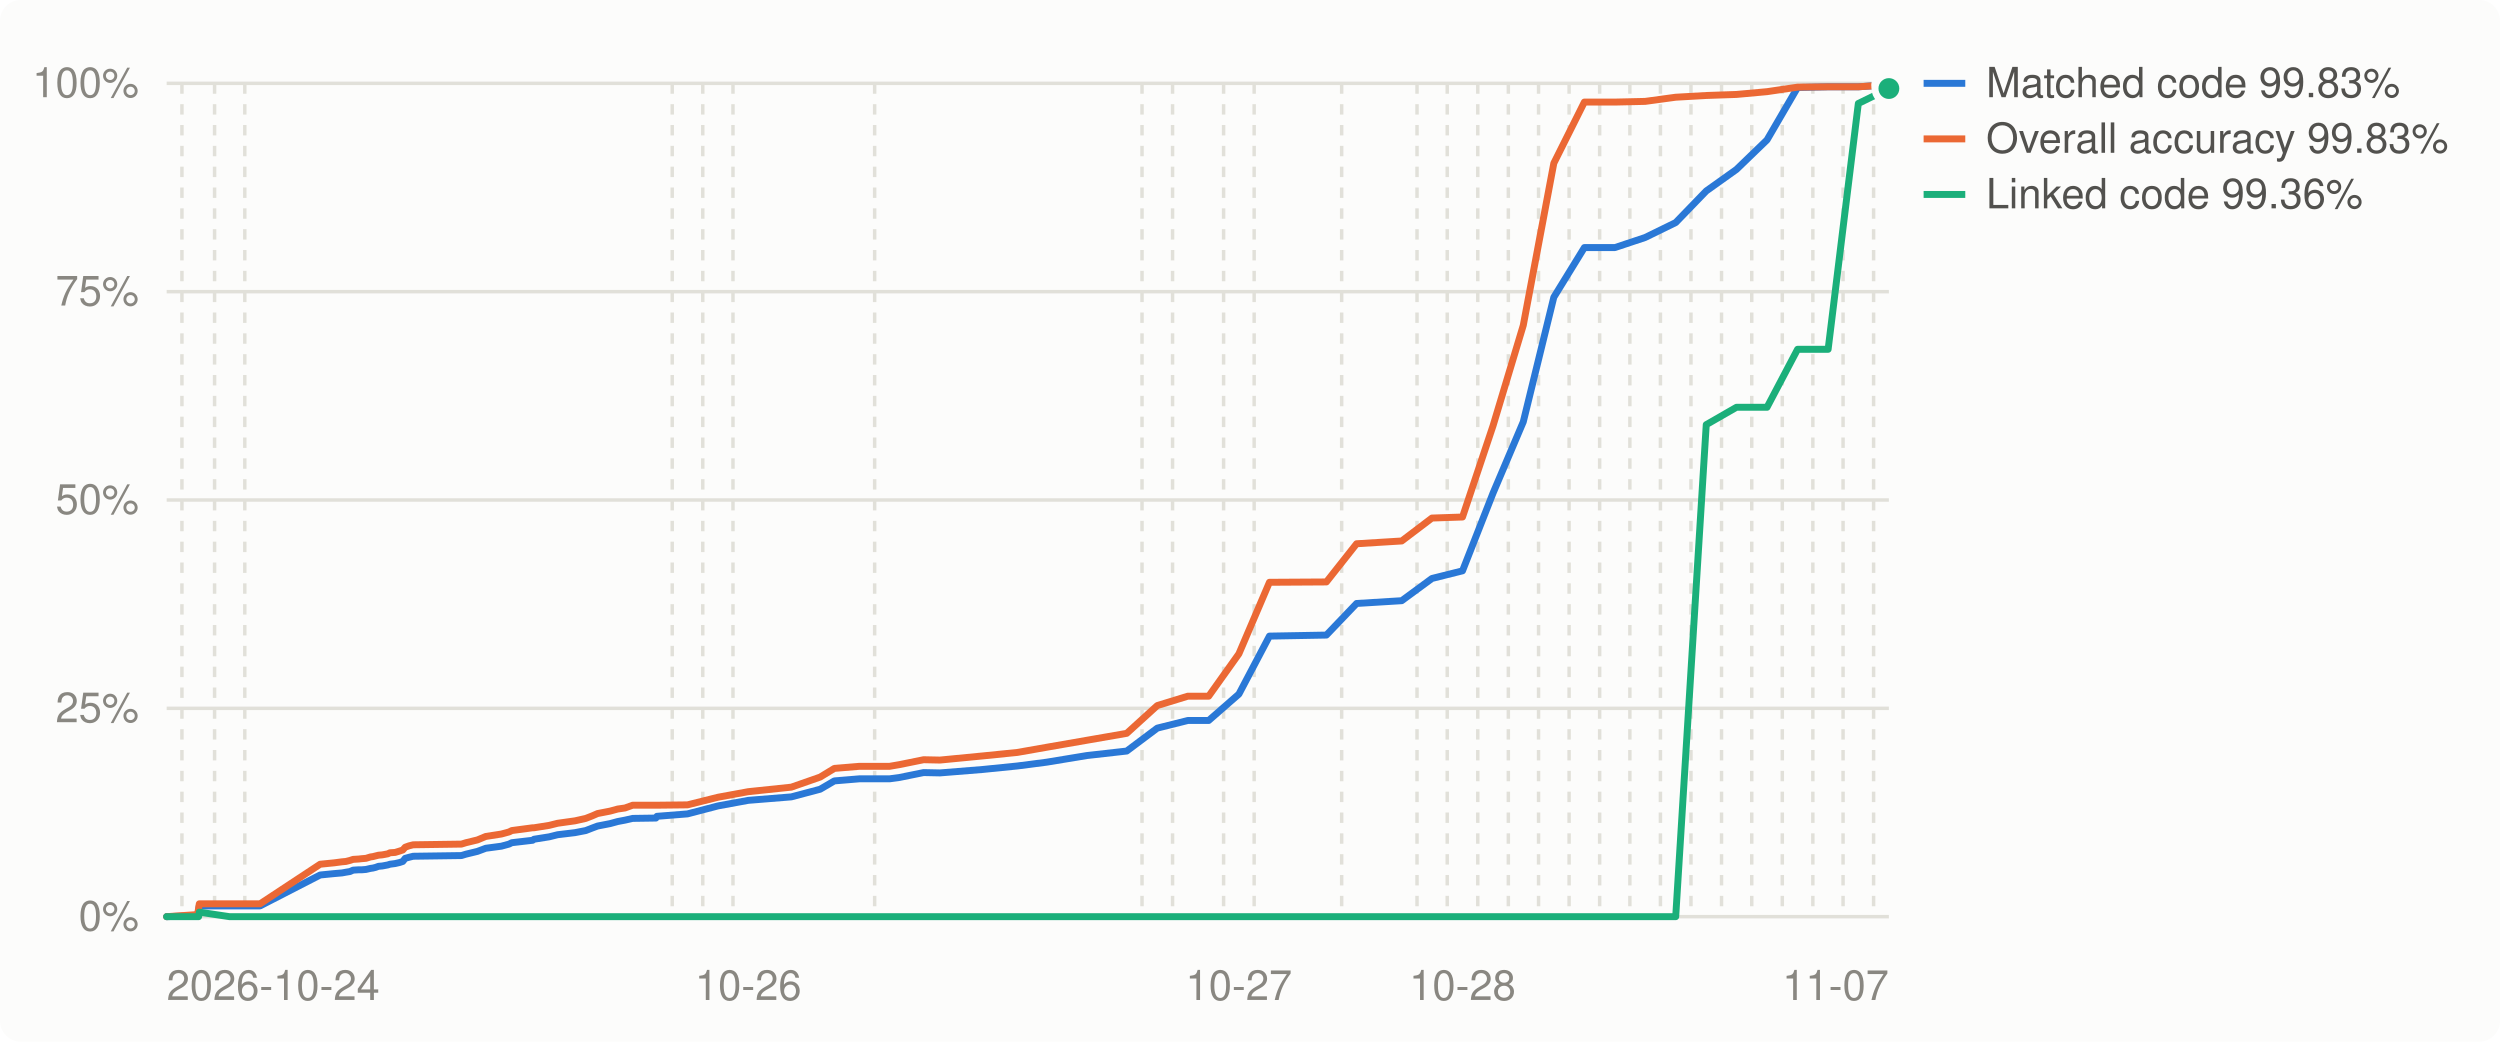
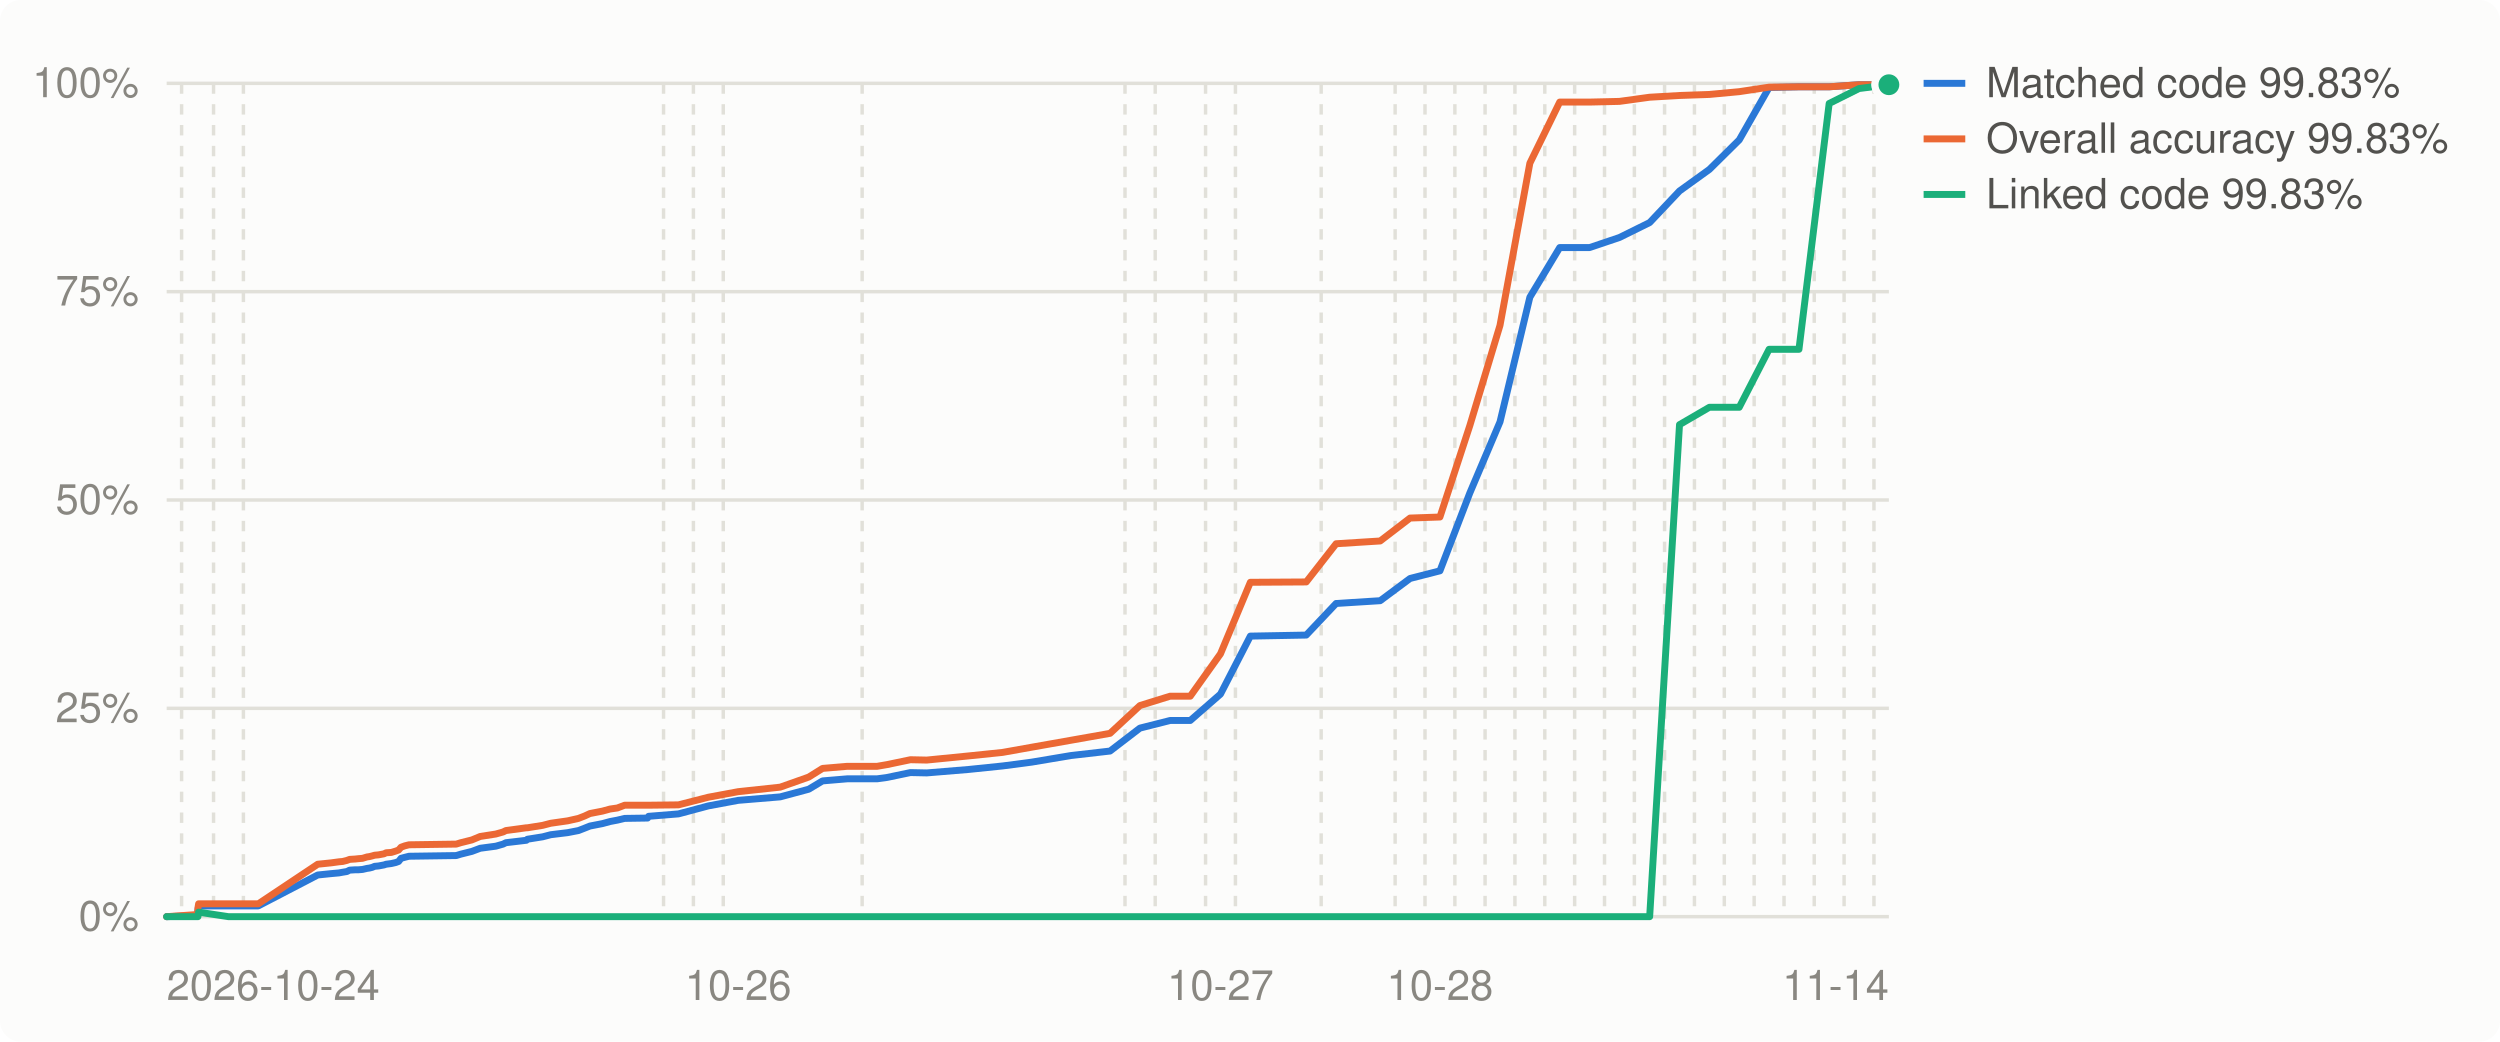
<svg xmlns="http://www.w3.org/2000/svg" viewBox="0 0 720 300" width="720" height="300" role="img" aria-label="Decompilation progress over time (USA)">
  <style>
.bg{fill:#fcfcfb}.grid{stroke:#e1e0d9}.muted{fill:#898781}.lbl{fill:#52514e}.ln0{stroke:#2a78d6}.dot0{fill:#2a78d6;stroke:#fcfcfb}.ln1{stroke:#eb6834}.dot1{fill:#eb6834;stroke:#fcfcfb}.ln2{stroke:#1baf7a}.dot2{fill:#1baf7a;stroke:#fcfcfb}
@media (prefers-color-scheme: dark){.bg{fill:#1a1a19}.grid{stroke:#2c2c2a}.muted{fill:#898781}.lbl{fill:#c3c2b7}.ln0{stroke:#3987e5}.dot0{fill:#3987e5;stroke:#1a1a19}.ln1{stroke:#d95926}.dot1{fill:#d95926;stroke:#1a1a19}.ln2{stroke:#199e70}.dot2{fill:#199e70;stroke:#1a1a19}}
text{font:12px -apple-system,BlinkMacSystemFont,'Segoe UI',Helvetica,Arial,sans-serif}
</style>
  <rect class="bg" width="720" height="300" rx="6" />
  <line x1="48" x2="544" y1="264.0" y2="264.0" class="grid" stroke-width="1" />
  <text x="40" y="268.0" class="muted" text-anchor="end">0%</text>
  <line x1="48" x2="544" y1="204.0" y2="204.0" class="grid" stroke-width="1" />
  <text x="40" y="208.0" class="muted" text-anchor="end">25%</text>
  <line x1="48" x2="544" y1="144.0" y2="144.0" class="grid" stroke-width="1" />
  <text x="40" y="148.0" class="muted" text-anchor="end">50%</text>
  <line x1="48" x2="544" y1="84.0" y2="84.0" class="grid" stroke-width="1" />
  <text x="40" y="88.0" class="muted" text-anchor="end">75%</text>
  <line x1="48" x2="544" y1="24.0" y2="24.0" class="grid" stroke-width="1" />
  <text x="40" y="28.0" class="muted" text-anchor="end">100%</text>
-   <line x1="52.4" x2="52.4" y1="24" y2="264" class="grid" stroke-width="1" stroke-dasharray="3 3" />
-   <line x1="61.8" x2="61.8" y1="24" y2="264" class="grid" stroke-width="1" stroke-dasharray="3 3" />
-   <line x1="70.5" x2="70.5" y1="24" y2="264" class="grid" stroke-width="1" stroke-dasharray="3 3" />
-   <line x1="193.6" x2="193.6" y1="24" y2="264" class="grid" stroke-width="1" stroke-dasharray="3 3" />
-   <line x1="202.4" x2="202.4" y1="24" y2="264" class="grid" stroke-width="1" stroke-dasharray="3 3" />
-   <line x1="211.1" x2="211.1" y1="24" y2="264" class="grid" stroke-width="1" stroke-dasharray="3 3" />
-   <line x1="251.9" x2="251.9" y1="24" y2="264" class="grid" stroke-width="1" stroke-dasharray="3 3" />
-   <line x1="328.9" x2="328.9" y1="24" y2="264" class="grid" stroke-width="1" stroke-dasharray="3 3" />
-   <line x1="337.7" x2="337.7" y1="24" y2="264" class="grid" stroke-width="1" stroke-dasharray="3 3" />
-   <line x1="352.4" x2="352.4" y1="24" y2="264" class="grid" stroke-width="1" stroke-dasharray="3 3" />
-   <line x1="361.2" x2="361.2" y1="24" y2="264" class="grid" stroke-width="1" stroke-dasharray="3 3" />
-   <line x1="386.4" x2="386.4" y1="24" y2="264" class="grid" stroke-width="1" stroke-dasharray="3 3" />
-   <line x1="408.1" x2="408.1" y1="24" y2="264" class="grid" stroke-width="1" stroke-dasharray="3 3" />
-   <line x1="416.8" x2="416.8" y1="24" y2="264" class="grid" stroke-width="1" stroke-dasharray="3 3" />
-   <line x1="425.6" x2="425.6" y1="24" y2="264" class="grid" stroke-width="1" stroke-dasharray="3 3" />
-   <line x1="434.4" x2="434.4" y1="24" y2="264" class="grid" stroke-width="1" stroke-dasharray="3 3" />
-   <line x1="443.1" x2="443.1" y1="24" y2="264" class="grid" stroke-width="1" stroke-dasharray="3 3" />
-   <line x1="451.9" x2="451.9" y1="24" y2="264" class="grid" stroke-width="1" stroke-dasharray="3 3" />
-   <line x1="460.7" x2="460.7" y1="24" y2="264" class="grid" stroke-width="1" stroke-dasharray="3 3" />
-   <line x1="469.4" x2="469.4" y1="24" y2="264" class="grid" stroke-width="1" stroke-dasharray="3 3" />
-   <line x1="478.2" x2="478.2" y1="24" y2="264" class="grid" stroke-width="1" stroke-dasharray="3 3" />
-   <line x1="487.0" x2="487.0" y1="24" y2="264" class="grid" stroke-width="1" stroke-dasharray="3 3" />
-   <line x1="495.8" x2="495.8" y1="24" y2="264" class="grid" stroke-width="1" stroke-dasharray="3 3" />
-   <line x1="504.5" x2="504.5" y1="24" y2="264" class="grid" stroke-width="1" stroke-dasharray="3 3" />
-   <line x1="513.3" x2="513.3" y1="24" y2="264" class="grid" stroke-width="1" stroke-dasharray="3 3" />
-   <line x1="522.1" x2="522.1" y1="24" y2="264" class="grid" stroke-width="1" stroke-dasharray="3 3" />
-   <line x1="530.8" x2="530.8" y1="24" y2="264" class="grid" stroke-width="1" stroke-dasharray="3 3" />
-   <line x1="539.6" x2="539.6" y1="24" y2="264" class="grid" stroke-width="1" stroke-dasharray="3 3" />
+   <line x1="52.3" x2="52.3" y1="24" y2="264" class="grid" stroke-width="1" stroke-dasharray="3 3" />
+   <line x1="61.5" x2="61.5" y1="24" y2="264" class="grid" stroke-width="1" stroke-dasharray="3 3" />
+   <line x1="70.1" x2="70.1" y1="24" y2="264" class="grid" stroke-width="1" stroke-dasharray="3 3" />
+   <line x1="191.1" x2="191.1" y1="24" y2="264" class="grid" stroke-width="1" stroke-dasharray="3 3" />
+   <line x1="199.7" x2="199.7" y1="24" y2="264" class="grid" stroke-width="1" stroke-dasharray="3 3" />
+   <line x1="208.3" x2="208.3" y1="24" y2="264" class="grid" stroke-width="1" stroke-dasharray="3 3" />
+   <line x1="248.3" x2="248.3" y1="24" y2="264" class="grid" stroke-width="1" stroke-dasharray="3 3" />
+   <line x1="324.0" x2="324.0" y1="24" y2="264" class="grid" stroke-width="1" stroke-dasharray="3 3" />
+   <line x1="332.7" x2="332.7" y1="24" y2="264" class="grid" stroke-width="1" stroke-dasharray="3 3" />
+   <line x1="347.2" x2="347.2" y1="24" y2="264" class="grid" stroke-width="1" stroke-dasharray="3 3" />
+   <line x1="355.8" x2="355.8" y1="24" y2="264" class="grid" stroke-width="1" stroke-dasharray="3 3" />
+   <line x1="380.5" x2="380.5" y1="24" y2="264" class="grid" stroke-width="1" stroke-dasharray="3 3" />
+   <line x1="401.8" x2="401.8" y1="24" y2="264" class="grid" stroke-width="1" stroke-dasharray="3 3" />
+   <line x1="410.4" x2="410.4" y1="24" y2="264" class="grid" stroke-width="1" stroke-dasharray="3 3" />
+   <line x1="419.0" x2="419.0" y1="24" y2="264" class="grid" stroke-width="1" stroke-dasharray="3 3" />
+   <line x1="427.7" x2="427.7" y1="24" y2="264" class="grid" stroke-width="1" stroke-dasharray="3 3" />
+   <line x1="436.3" x2="436.3" y1="24" y2="264" class="grid" stroke-width="1" stroke-dasharray="3 3" />
+   <line x1="444.9" x2="444.9" y1="24" y2="264" class="grid" stroke-width="1" stroke-dasharray="3 3" />
+   <line x1="453.5" x2="453.5" y1="24" y2="264" class="grid" stroke-width="1" stroke-dasharray="3 3" />
+   <line x1="462.1" x2="462.1" y1="24" y2="264" class="grid" stroke-width="1" stroke-dasharray="3 3" />
+   <line x1="470.7" x2="470.7" y1="24" y2="264" class="grid" stroke-width="1" stroke-dasharray="3 3" />
+   <line x1="479.4" x2="479.4" y1="24" y2="264" class="grid" stroke-width="1" stroke-dasharray="3 3" />
+   <line x1="488.0" x2="488.0" y1="24" y2="264" class="grid" stroke-width="1" stroke-dasharray="3 3" />
+   <line x1="496.6" x2="496.6" y1="24" y2="264" class="grid" stroke-width="1" stroke-dasharray="3 3" />
+   <line x1="505.2" x2="505.2" y1="24" y2="264" class="grid" stroke-width="1" stroke-dasharray="3 3" />
+   <line x1="513.8" x2="513.8" y1="24" y2="264" class="grid" stroke-width="1" stroke-dasharray="3 3" />
+   <line x1="522.5" x2="522.5" y1="24" y2="264" class="grid" stroke-width="1" stroke-dasharray="3 3" />
+   <line x1="531.1" x2="531.1" y1="24" y2="264" class="grid" stroke-width="1" stroke-dasharray="3 3" />
+   <line x1="539.7" x2="539.7" y1="24" y2="264" class="grid" stroke-width="1" stroke-dasharray="3 3" />
  <text class="muted" x="48.0" y="288" text-anchor="start">2026-10-24</text>
-   <text class="muted" x="215.5" y="288" text-anchor="middle">10-26</text>
-   <text class="muted" x="356.8" y="288" text-anchor="middle">10-27</text>
-   <text class="muted" x="421.2" y="288" text-anchor="middle">10-28</text>
-   <text class="muted" x="544.0" y="288" text-anchor="end">11-07</text>
-   <polyline points="48.0,264.0 56.8,263.7 57.0,263.1 57.1,262.7 57.2,262.2 57.3,261.5 57.4,260.9 66.1,260.9 74.9,260.9 92.2,252.0 96.2,251.6 98.5,251.4 99.6,251.2 100.8,251.0 101.7,250.6 103.3,250.5 104.2,250.5 105.4,250.4 106.7,250.1 107.4,250.0 108.2,249.8 109.0,249.5 110.1,249.4 111.7,249.1 112.3,248.9 113.8,248.7 115.1,248.4 116.0,248.1 116.7,247.2 117.8,246.9 119.0,246.6 132.9,246.4 134.2,246.0 137.5,245.2 139.9,244.3 144.4,243.7 146.6,243.1 147.4,242.7 153.4,242.0 153.8,241.7 158.2,241.0 160.6,240.4 165.6,239.8 168.7,239.2 170.5,238.5 172.1,237.9 175.7,237.2 177.9,236.6 180.0,236.2 182.2,235.7 188.9,235.6 189.2,235.1 198.0,234.4 206.8,232.1 215.5,230.5 227.9,229.5 236.2,227.3 240.3,224.9 247.5,224.3 256.2,224.3 259.1,223.9 266.0,222.5 270.7,222.6 283.1,221.6 293.0,220.6 301.5,219.5 313.0,217.6 324.5,216.3 333.3,209.7 342.1,207.5 348.1,207.5 356.8,199.9 365.6,183.2 382.0,182.9 390.7,173.8 403.7,173.0 412.4,166.6 421.2,164.4 430.0,142.0 438.7,121.5 447.5,85.6 456.3,71.3 465.1,71.3 473.8,68.4 482.6,64.1 491.4,55.0 500.1,48.8 508.9,40.3 517.7,25.2 526.5,25.0 535.2,25.0 544.0,24.4" fill="none" class="ln0" stroke-width="2" stroke-linejoin="round" stroke-linecap="round" />
-   <polyline points="48.0,264.0 56.8,263.4 57.0,262.7 57.1,262.2 57.2,261.6 57.3,260.9 57.4,260.3 66.1,260.3 74.9,260.3 92.2,248.9 96.2,248.5 98.5,248.2 99.6,248.1 100.8,247.8 101.7,247.5 103.3,247.4 104.2,247.3 105.4,247.2 106.7,246.8 107.4,246.7 108.2,246.5 109.0,246.3 110.1,246.2 111.7,245.9 112.3,245.6 113.8,245.5 115.1,245.1 116.0,244.8 116.7,244.0 117.8,243.6 119.0,243.3 132.9,243.1 134.2,242.7 137.5,241.9 139.9,240.9 144.4,240.2 146.6,239.6 147.4,239.2 153.4,238.4 153.8,238.4 158.2,237.7 160.6,237.1 165.6,236.4 168.7,235.7 170.5,235.0 172.1,234.3 175.7,233.6 177.9,233.0 180.0,232.7 182.2,231.9 188.9,231.9 189.2,231.9 198.0,231.8 206.8,229.6 215.5,228.0 227.9,226.7 236.2,223.8 240.3,221.3 247.5,220.7 256.2,220.7 259.1,220.2 266.0,218.8 270.7,218.9 283.1,217.7 293.0,216.7 301.5,215.2 313.0,213.2 324.5,211.2 333.3,203.2 342.1,200.5 348.1,200.5 356.8,188.3 365.6,167.7 382.0,167.6 390.7,156.6 403.7,155.8 412.4,149.2 421.2,148.9 430.0,122.6 438.7,93.7 447.5,47.0 456.3,29.4 465.1,29.4 473.8,29.2 482.6,28.0 491.4,27.5 500.1,27.2 508.9,26.4 517.7,25.1 526.5,25.0 535.2,25.0 544.0,24.4" fill="none" class="ln1" stroke-width="2" stroke-linejoin="round" stroke-linecap="round" />
-   <polyline points="48.0,264.0 56.8,264.0 57.0,264.0 57.1,264.0 57.2,264.0 57.3,263.4 57.4,262.7 66.1,264.0 74.9,264.0 92.2,264.0 96.2,264.0 98.5,264.0 99.6,264.0 100.8,264.0 101.7,264.0 103.3,264.0 104.2,264.0 105.4,264.0 106.7,264.0 107.4,264.0 108.2,264.0 109.0,264.0 110.1,264.0 111.7,264.0 112.3,264.0 113.8,264.0 115.1,264.0 116.0,264.0 116.7,264.0 117.8,264.0 119.0,264.0 132.9,264.0 134.2,264.0 137.5,264.0 139.9,264.0 144.4,264.0 146.6,264.0 147.4,264.0 153.4,264.0 153.8,264.0 158.2,264.0 160.6,264.0 165.6,264.0 168.7,264.0 170.5,264.0 172.1,264.0 175.7,264.0 177.9,264.0 180.0,264.0 182.2,264.0 188.9,264.0 189.2,264.0 198.0,264.0 206.8,264.0 215.5,264.0 227.9,264.0 236.2,264.0 240.3,264.0 247.5,264.0 256.2,264.0 259.1,264.0 266.0,264.0 270.7,264.0 283.1,264.0 293.0,264.0 301.5,264.0 313.0,264.0 324.5,264.0 333.3,264.0 342.1,264.0 348.1,264.0 356.8,264.0 365.6,264.0 382.0,264.0 390.7,264.0 403.7,264.0 412.4,264.0 421.2,264.0 430.0,264.0 438.7,264.0 447.5,264.0 456.3,264.0 465.1,264.0 473.8,264.0 482.6,264.0 491.4,122.3 500.1,117.3 508.9,117.3 517.7,100.6 526.5,100.6 535.2,29.8 544.0,25.5" fill="none" class="ln2" stroke-width="2" stroke-linejoin="round" stroke-linecap="round" />
+   <text class="muted" x="212.6" y="288" text-anchor="middle">10-26</text>
+   <text class="muted" x="351.5" y="288" text-anchor="middle">10-27</text>
+   <text class="muted" x="414.7" y="288" text-anchor="middle">10-28</text>
+   <text class="muted" x="544.0" y="288" text-anchor="end">11-14</text>
+   <polyline points="48.0,264.0 56.6,263.7 56.9,263.1 57.0,262.7 57.0,262.2 57.1,261.5 57.2,260.9 65.8,260.9 74.4,260.9 91.5,252.0 95.4,251.6 97.6,251.4 98.7,251.2 99.9,251.0 100.7,250.6 102.3,250.5 103.2,250.5 104.4,250.4 105.7,250.1 106.4,250.0 107.2,249.8 107.9,249.5 109.0,249.4 110.6,249.1 111.2,248.9 112.7,248.7 114.0,248.4 114.8,248.1 115.5,247.2 116.6,246.9 117.8,246.6 131.4,246.4 132.7,246.0 135.9,245.2 138.3,244.3 142.8,243.7 144.9,243.1 145.7,242.7 151.6,242.0 151.9,241.7 156.3,241.0 158.6,240.4 163.5,239.8 166.6,239.2 168.4,238.5 169.9,237.9 173.5,237.2 175.7,236.6 177.8,236.2 179.9,235.7 186.5,235.6 186.8,235.1 195.4,234.4 204.0,232.1 212.6,230.5 224.7,229.5 232.9,227.3 236.9,224.9 244.0,224.3 252.6,224.3 255.5,223.9 262.2,222.5 266.9,222.6 279.0,221.6 288.7,220.6 297.1,219.5 308.4,217.6 319.7,216.3 328.3,209.7 337.0,207.5 342.8,207.5 351.5,199.9 360.1,183.2 376.2,182.9 384.8,173.8 397.5,173.0 406.1,166.6 414.7,164.4 423.3,142.0 432.0,121.5 440.6,85.6 449.2,71.3 457.8,71.3 466.4,68.4 475.1,64.1 483.7,55.0 492.3,48.8 500.9,40.3 509.5,25.2 518.1,25.0 526.8,25.0 535.4,24.4 544.0,24.4" fill="none" class="ln0" stroke-width="2" stroke-linejoin="round" stroke-linecap="round" />
+   <polyline points="48.0,264.0 56.6,263.4 56.9,262.7 57.0,262.2 57.0,261.6 57.1,260.9 57.2,260.3 65.8,260.3 74.4,260.3 91.5,248.9 95.4,248.5 97.6,248.2 98.7,248.1 99.9,247.8 100.7,247.5 102.3,247.4 103.2,247.3 104.4,247.2 105.7,246.8 106.4,246.7 107.2,246.5 107.9,246.3 109.0,246.2 110.6,245.9 111.2,245.6 112.7,245.5 114.0,245.1 114.8,244.8 115.5,244.0 116.6,243.6 117.8,243.3 131.4,243.1 132.7,242.7 135.9,241.9 138.3,240.9 142.8,240.2 144.9,239.6 145.7,239.2 151.6,238.4 151.9,238.4 156.3,237.7 158.6,237.1 163.5,236.4 166.6,235.7 168.4,235.0 169.9,234.3 173.5,233.6 175.7,233.0 177.8,232.7 179.9,231.9 186.5,231.9 186.8,231.9 195.4,231.8 204.0,229.6 212.6,228.0 224.7,226.7 232.9,223.8 236.9,221.3 244.0,220.7 252.6,220.7 255.5,220.2 262.2,218.8 266.9,218.9 279.0,217.7 288.7,216.7 297.1,215.2 308.4,213.2 319.7,211.2 328.3,203.2 337.0,200.5 342.8,200.5 351.5,188.3 360.1,167.7 376.2,167.6 384.8,156.6 397.5,155.8 406.1,149.2 414.7,148.9 423.3,122.6 432.0,93.7 440.6,47.0 449.2,29.4 457.8,29.4 466.4,29.2 475.1,28.0 483.7,27.5 492.3,27.2 500.9,26.4 509.5,25.1 518.1,25.0 526.8,25.0 535.4,24.4 544.0,24.4" fill="none" class="ln1" stroke-width="2" stroke-linejoin="round" stroke-linecap="round" />
+   <polyline points="48.0,264.0 56.6,264.0 56.9,264.0 57.0,264.0 57.0,264.0 57.1,263.4 57.2,262.7 65.8,264.0 74.4,264.0 91.5,264.0 95.4,264.0 97.6,264.0 98.7,264.0 99.9,264.0 100.7,264.0 102.3,264.0 103.2,264.0 104.4,264.0 105.7,264.0 106.4,264.0 107.2,264.0 107.9,264.0 109.0,264.0 110.6,264.0 111.2,264.0 112.7,264.0 114.0,264.0 114.8,264.0 115.5,264.0 116.6,264.0 117.8,264.0 131.4,264.0 132.7,264.0 135.9,264.0 138.3,264.0 142.8,264.0 144.9,264.0 145.7,264.0 151.6,264.0 151.9,264.0 156.3,264.0 158.6,264.0 163.5,264.0 166.6,264.0 168.4,264.0 169.9,264.0 173.5,264.0 175.7,264.0 177.8,264.0 179.9,264.0 186.5,264.0 186.8,264.0 195.4,264.0 204.0,264.0 212.6,264.0 224.7,264.0 232.9,264.0 236.9,264.0 244.0,264.0 252.6,264.0 255.5,264.0 262.2,264.0 266.9,264.0 279.0,264.0 288.7,264.0 297.1,264.0 308.4,264.0 319.7,264.0 328.3,264.0 337.0,264.0 342.8,264.0 351.5,264.0 360.1,264.0 376.2,264.0 384.8,264.0 397.5,264.0 406.1,264.0 414.7,264.0 423.3,264.0 432.0,264.0 440.6,264.0 449.2,264.0 457.8,264.0 466.4,264.0 475.1,264.0 483.7,122.3 492.3,117.3 500.9,117.3 509.5,100.6 518.1,100.6 526.8,29.8 535.4,25.5 544.0,24.4" fill="none" class="ln2" stroke-width="2" stroke-linejoin="round" stroke-linecap="round" />
  <circle cx="544.0" cy="24.4" r="4" class="dot0" stroke-width="2" />
  <circle cx="544.0" cy="24.4" r="4" class="dot1" stroke-width="2" />
-   <circle cx="544.0" cy="25.5" r="4" class="dot2" stroke-width="2" />
+   <circle cx="544.0" cy="24.4" r="4" class="dot2" stroke-width="2" />
  <line x1="554" x2="566" y1="56.0" y2="56.0" class="ln2" stroke-width="2" />
-   <text class="lbl" x="572" y="60.0">Linked code 99.36%</text>
+   <text class="lbl" x="572" y="60.0">Linked code 99.83%</text>
  <line x1="554" x2="566" y1="40.0" y2="40.0" class="ln1" stroke-width="2" />
  <text class="lbl" x="572" y="44.0">Overall accuracy 99.83%</text>
  <line x1="554" x2="566" y1="24.0" y2="24.0" class="ln0" stroke-width="2" />
  <text class="lbl" x="572" y="28.0">Matched code 99.83%</text>
</svg>
